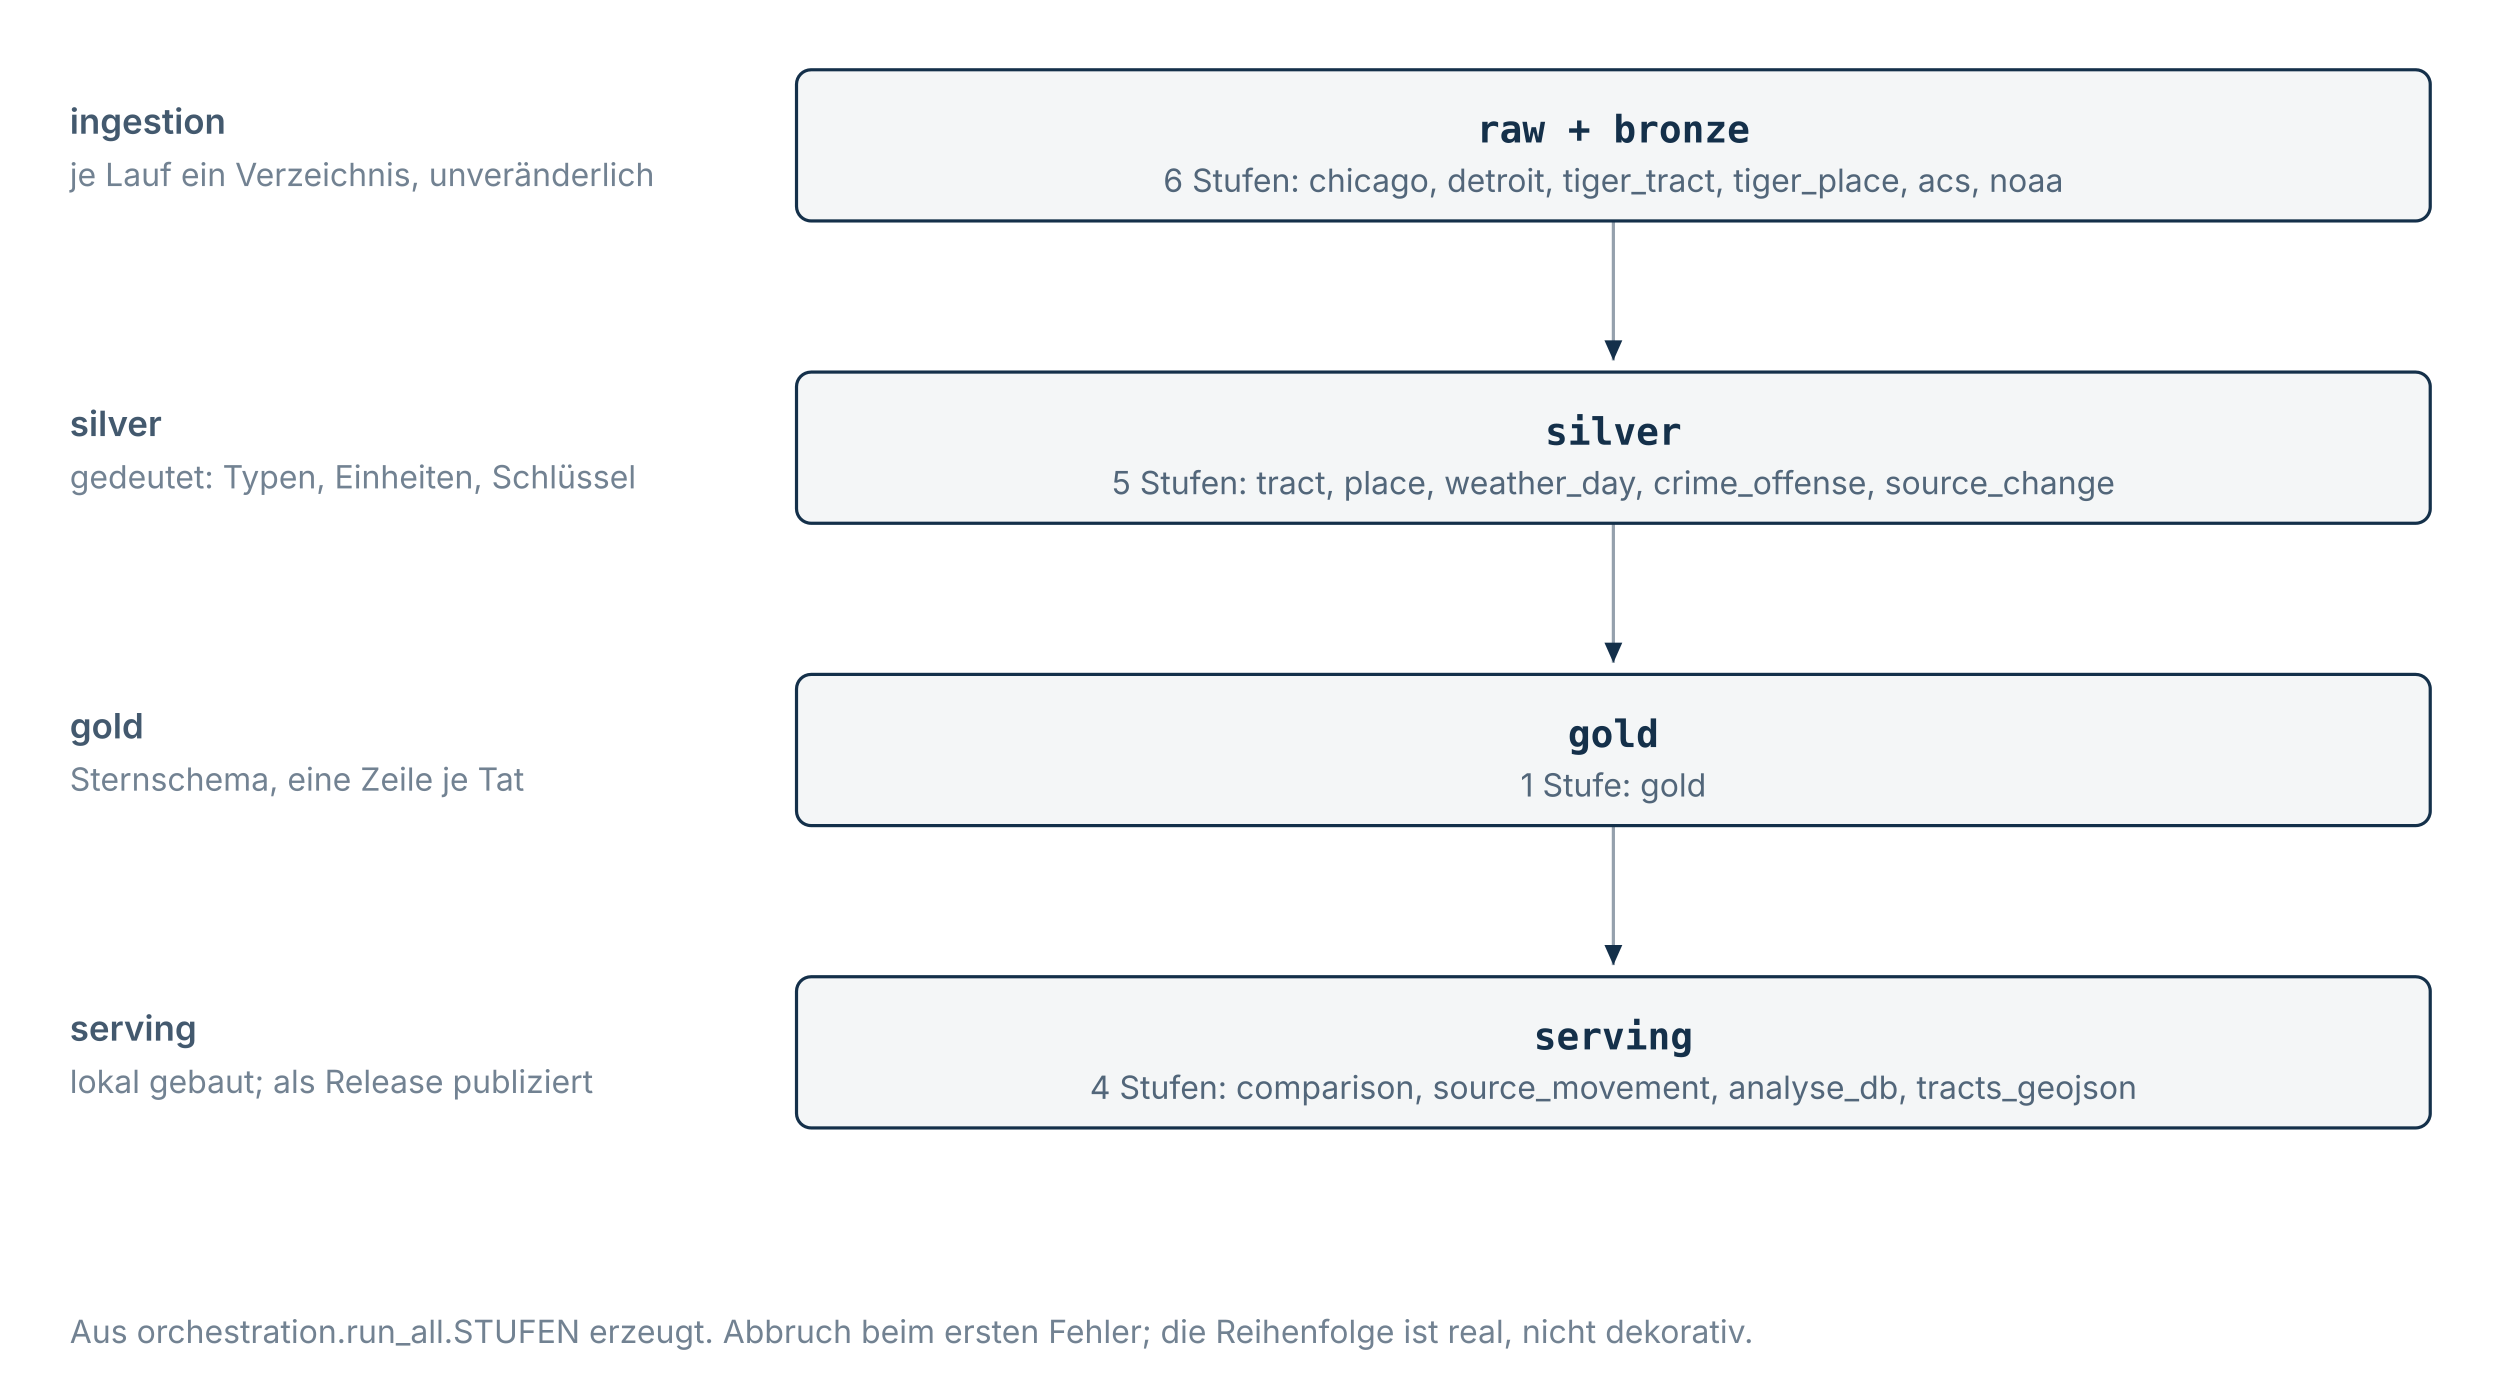
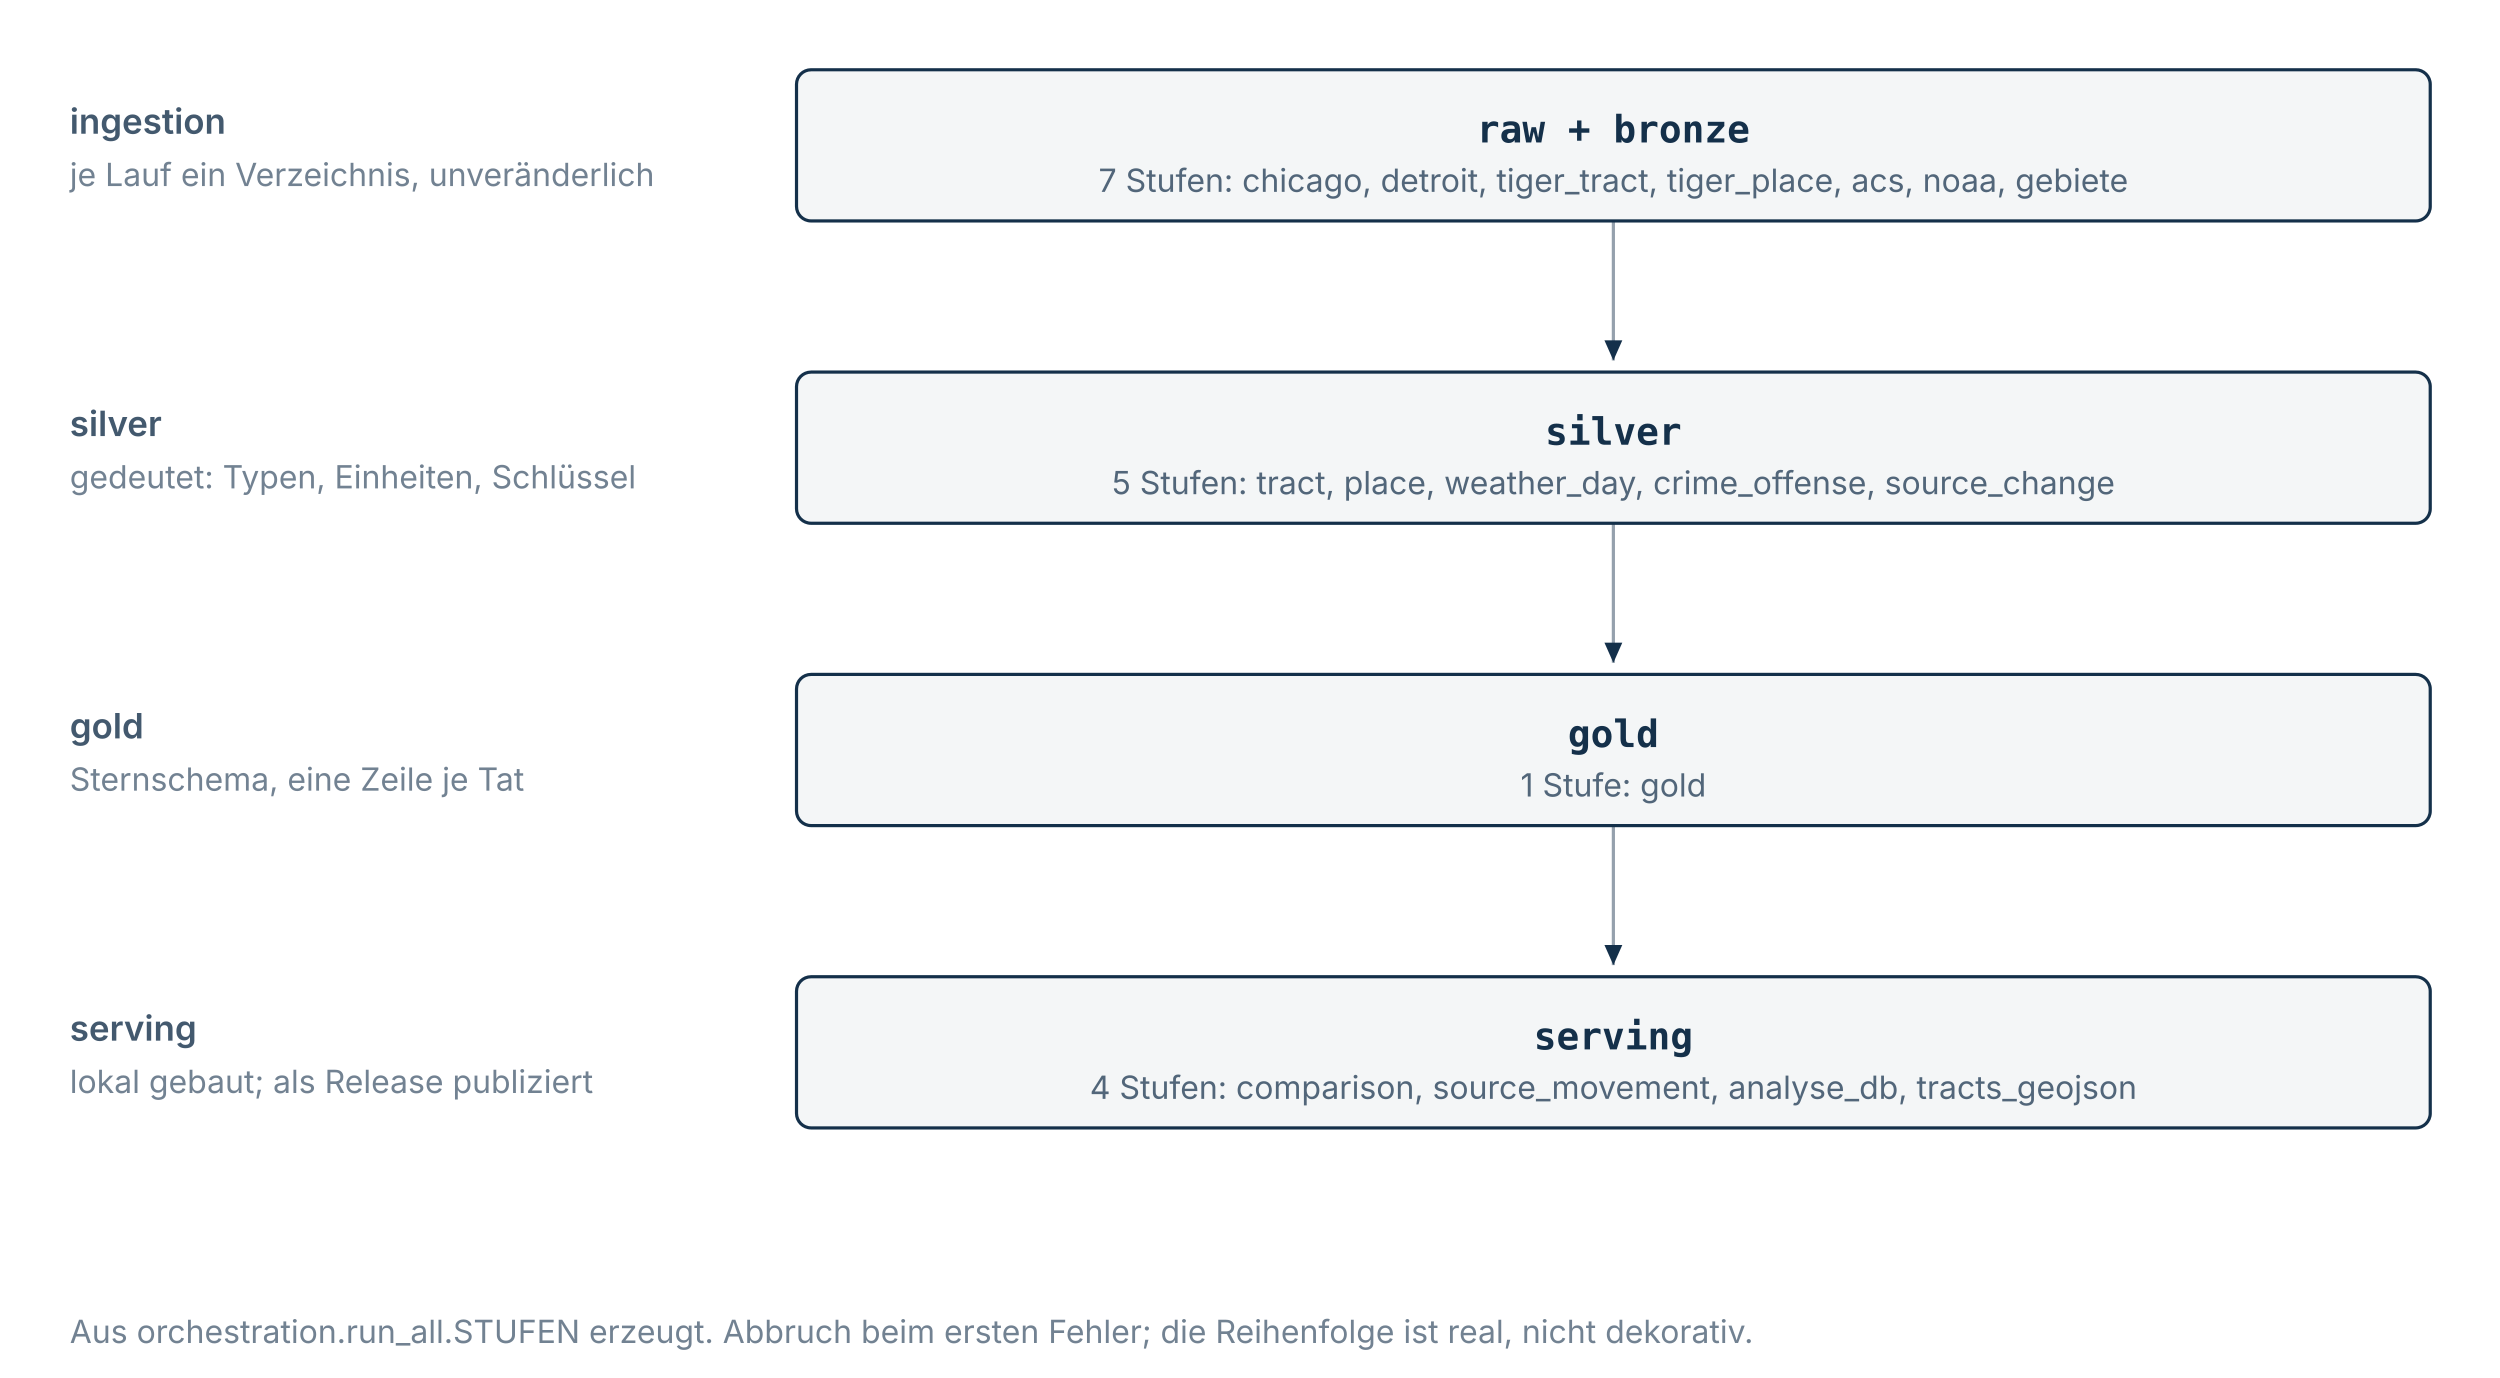
- <svg xmlns="http://www.w3.org/2000/svg" viewBox="0 0 860 474" role="img" width="100%" height="auto" aria-label="Der Datenfluss in vier Gruppen mit 16 Stufen: Ingestion schreibt raw und bronze, silver deutet, gold baut das Sternschema, serving stellt bereit - und ein gruener Lauf wird zum Release.">
+ <svg xmlns="http://www.w3.org/2000/svg" viewBox="0 0 860 474" role="img" width="100%" height="auto" aria-label="Der Datenfluss in vier Gruppen mit 17 Stufen: Ingestion schreibt raw und bronze, silver deutet, gold baut das Sternschema, serving stellt bereit - und ein gruener Lauf wird zum Release.">
  <style>
  svg { color: #14304a; }
  .signal { fill: #c2410c; }
  .signal-strich { stroke: #c2410c; }
  @media (prefers-color-scheme: dark) {
    svg { color: #dde5ee; }
    .signal { fill: #dda05c; }
    .signal-strich { stroke: #dda05c; }
  }
</style>
  <defs>
    <marker id="pfeil" viewBox="0 0 10 10" refX="9" refY="5" markerWidth="7" markerHeight="7" orient="auto-start-reverse">
      <path d="M 0 1 L 9 5 L 0 9 z" fill="currentColor" />
    </marker>
  </defs>
  <g>
    <rect x="274" y="24" width="562" height="52" rx="5" fill="currentColor" fill-opacity="0.045" stroke="currentColor" stroke-width="1.1" />
    <text x="555" y="49" text-anchor="middle" font-family="ui-monospace,SFMono-Regular,Menlo,monospace" font-size="13" font-weight="600" fill="currentColor">raw + bronze</text>
-     <text x="555" y="66" text-anchor="middle" font-family="ui-sans-serif,system-ui,-apple-system,sans-serif" font-size="11" fill="currentColor" fill-opacity="0.72">6 Stufen: chicago, detroit, tiger_tract, tiger_place, acs, noaa</text>
+     <text x="555" y="66" text-anchor="middle" font-family="ui-sans-serif,system-ui,-apple-system,sans-serif" font-size="11" fill="currentColor" fill-opacity="0.72">7 Stufen: chicago, detroit, tiger_tract, tiger_place, acs, noaa, gebiete</text>
  </g>
  <text x="24" y="46" font-family="ui-sans-serif,system-ui,-apple-system,sans-serif" font-size="12" font-weight="600" fill="currentColor" fill-opacity="0.8">ingestion</text>
  <text x="24" y="64" font-family="ui-sans-serif,system-ui,-apple-system,sans-serif" font-size="11" font-weight="400" fill="currentColor" fill-opacity="0.6">je Lauf ein Verzeichnis, unveränderlich</text>
  <g>
    <rect x="274" y="128" width="562" height="52" rx="5" fill="currentColor" fill-opacity="0.045" stroke="currentColor" stroke-width="1.1" />
    <text x="555" y="153" text-anchor="middle" font-family="ui-monospace,SFMono-Regular,Menlo,monospace" font-size="13" font-weight="600" fill="currentColor">silver</text>
    <text x="555" y="170" text-anchor="middle" font-family="ui-sans-serif,system-ui,-apple-system,sans-serif" font-size="11" fill="currentColor" fill-opacity="0.72">5 Stufen: tract, place, weather_day, crime_offense, source_change</text>
  </g>
  <text x="24" y="150" font-family="ui-sans-serif,system-ui,-apple-system,sans-serif" font-size="12" font-weight="600" fill="currentColor" fill-opacity="0.8">silver</text>
  <text x="24" y="168" font-family="ui-sans-serif,system-ui,-apple-system,sans-serif" font-size="11" font-weight="400" fill="currentColor" fill-opacity="0.6">gedeutet: Typen, Einheiten, Schlüssel</text>
  <line x1="555" y1="76" x2="555" y2="124" stroke="currentColor" stroke-opacity="0.45" stroke-width="1.1" marker-end="url(#pfeil)" />
  <g>
    <rect x="274" y="232" width="562" height="52" rx="5" fill="currentColor" fill-opacity="0.045" stroke="currentColor" stroke-width="1.1" />
    <text x="555" y="257" text-anchor="middle" font-family="ui-monospace,SFMono-Regular,Menlo,monospace" font-size="13" font-weight="600" fill="currentColor">gold</text>
    <text x="555" y="274" text-anchor="middle" font-family="ui-sans-serif,system-ui,-apple-system,sans-serif" font-size="11" fill="currentColor" fill-opacity="0.72">1 Stufe: gold</text>
  </g>
  <text x="24" y="254" font-family="ui-sans-serif,system-ui,-apple-system,sans-serif" font-size="12" font-weight="600" fill="currentColor" fill-opacity="0.8">gold</text>
  <text x="24" y="272" font-family="ui-sans-serif,system-ui,-apple-system,sans-serif" font-size="11" font-weight="400" fill="currentColor" fill-opacity="0.6">Sternschema, eine Zeile je Tat</text>
  <line x1="555" y1="180" x2="555" y2="228" stroke="currentColor" stroke-opacity="0.45" stroke-width="1.1" marker-end="url(#pfeil)" />
  <g>
    <rect x="274" y="336" width="562" height="52" rx="5" fill="currentColor" fill-opacity="0.045" stroke="currentColor" stroke-width="1.1" />
    <text x="555" y="361" text-anchor="middle" font-family="ui-monospace,SFMono-Regular,Menlo,monospace" font-size="13" font-weight="600" fill="currentColor">serving</text>
    <text x="555" y="378" text-anchor="middle" font-family="ui-sans-serif,system-ui,-apple-system,sans-serif" font-size="11" fill="currentColor" fill-opacity="0.72">4 Stufen: comparison, source_movement, analyse_db, tracts_geojson</text>
  </g>
  <text x="24" y="358" font-family="ui-sans-serif,system-ui,-apple-system,sans-serif" font-size="12" font-weight="600" fill="currentColor" fill-opacity="0.8">serving</text>
  <text x="24" y="376" font-family="ui-sans-serif,system-ui,-apple-system,sans-serif" font-size="11" font-weight="400" fill="currentColor" fill-opacity="0.6">lokal gebaut; als Release publiziert</text>
  <line x1="555" y1="284" x2="555" y2="332" stroke="currentColor" stroke-opacity="0.45" stroke-width="1.1" marker-end="url(#pfeil)" />
  <text x="24" y="462" font-family="ui-sans-serif,system-ui,-apple-system,sans-serif" font-size="11" font-weight="400" fill="currentColor" fill-opacity="0.6">Aus orchestration.run_all.STUFEN erzeugt. Abbruch beim ersten Fehler; die Reihenfolge ist real, nicht dekorativ.</text>
</svg>
